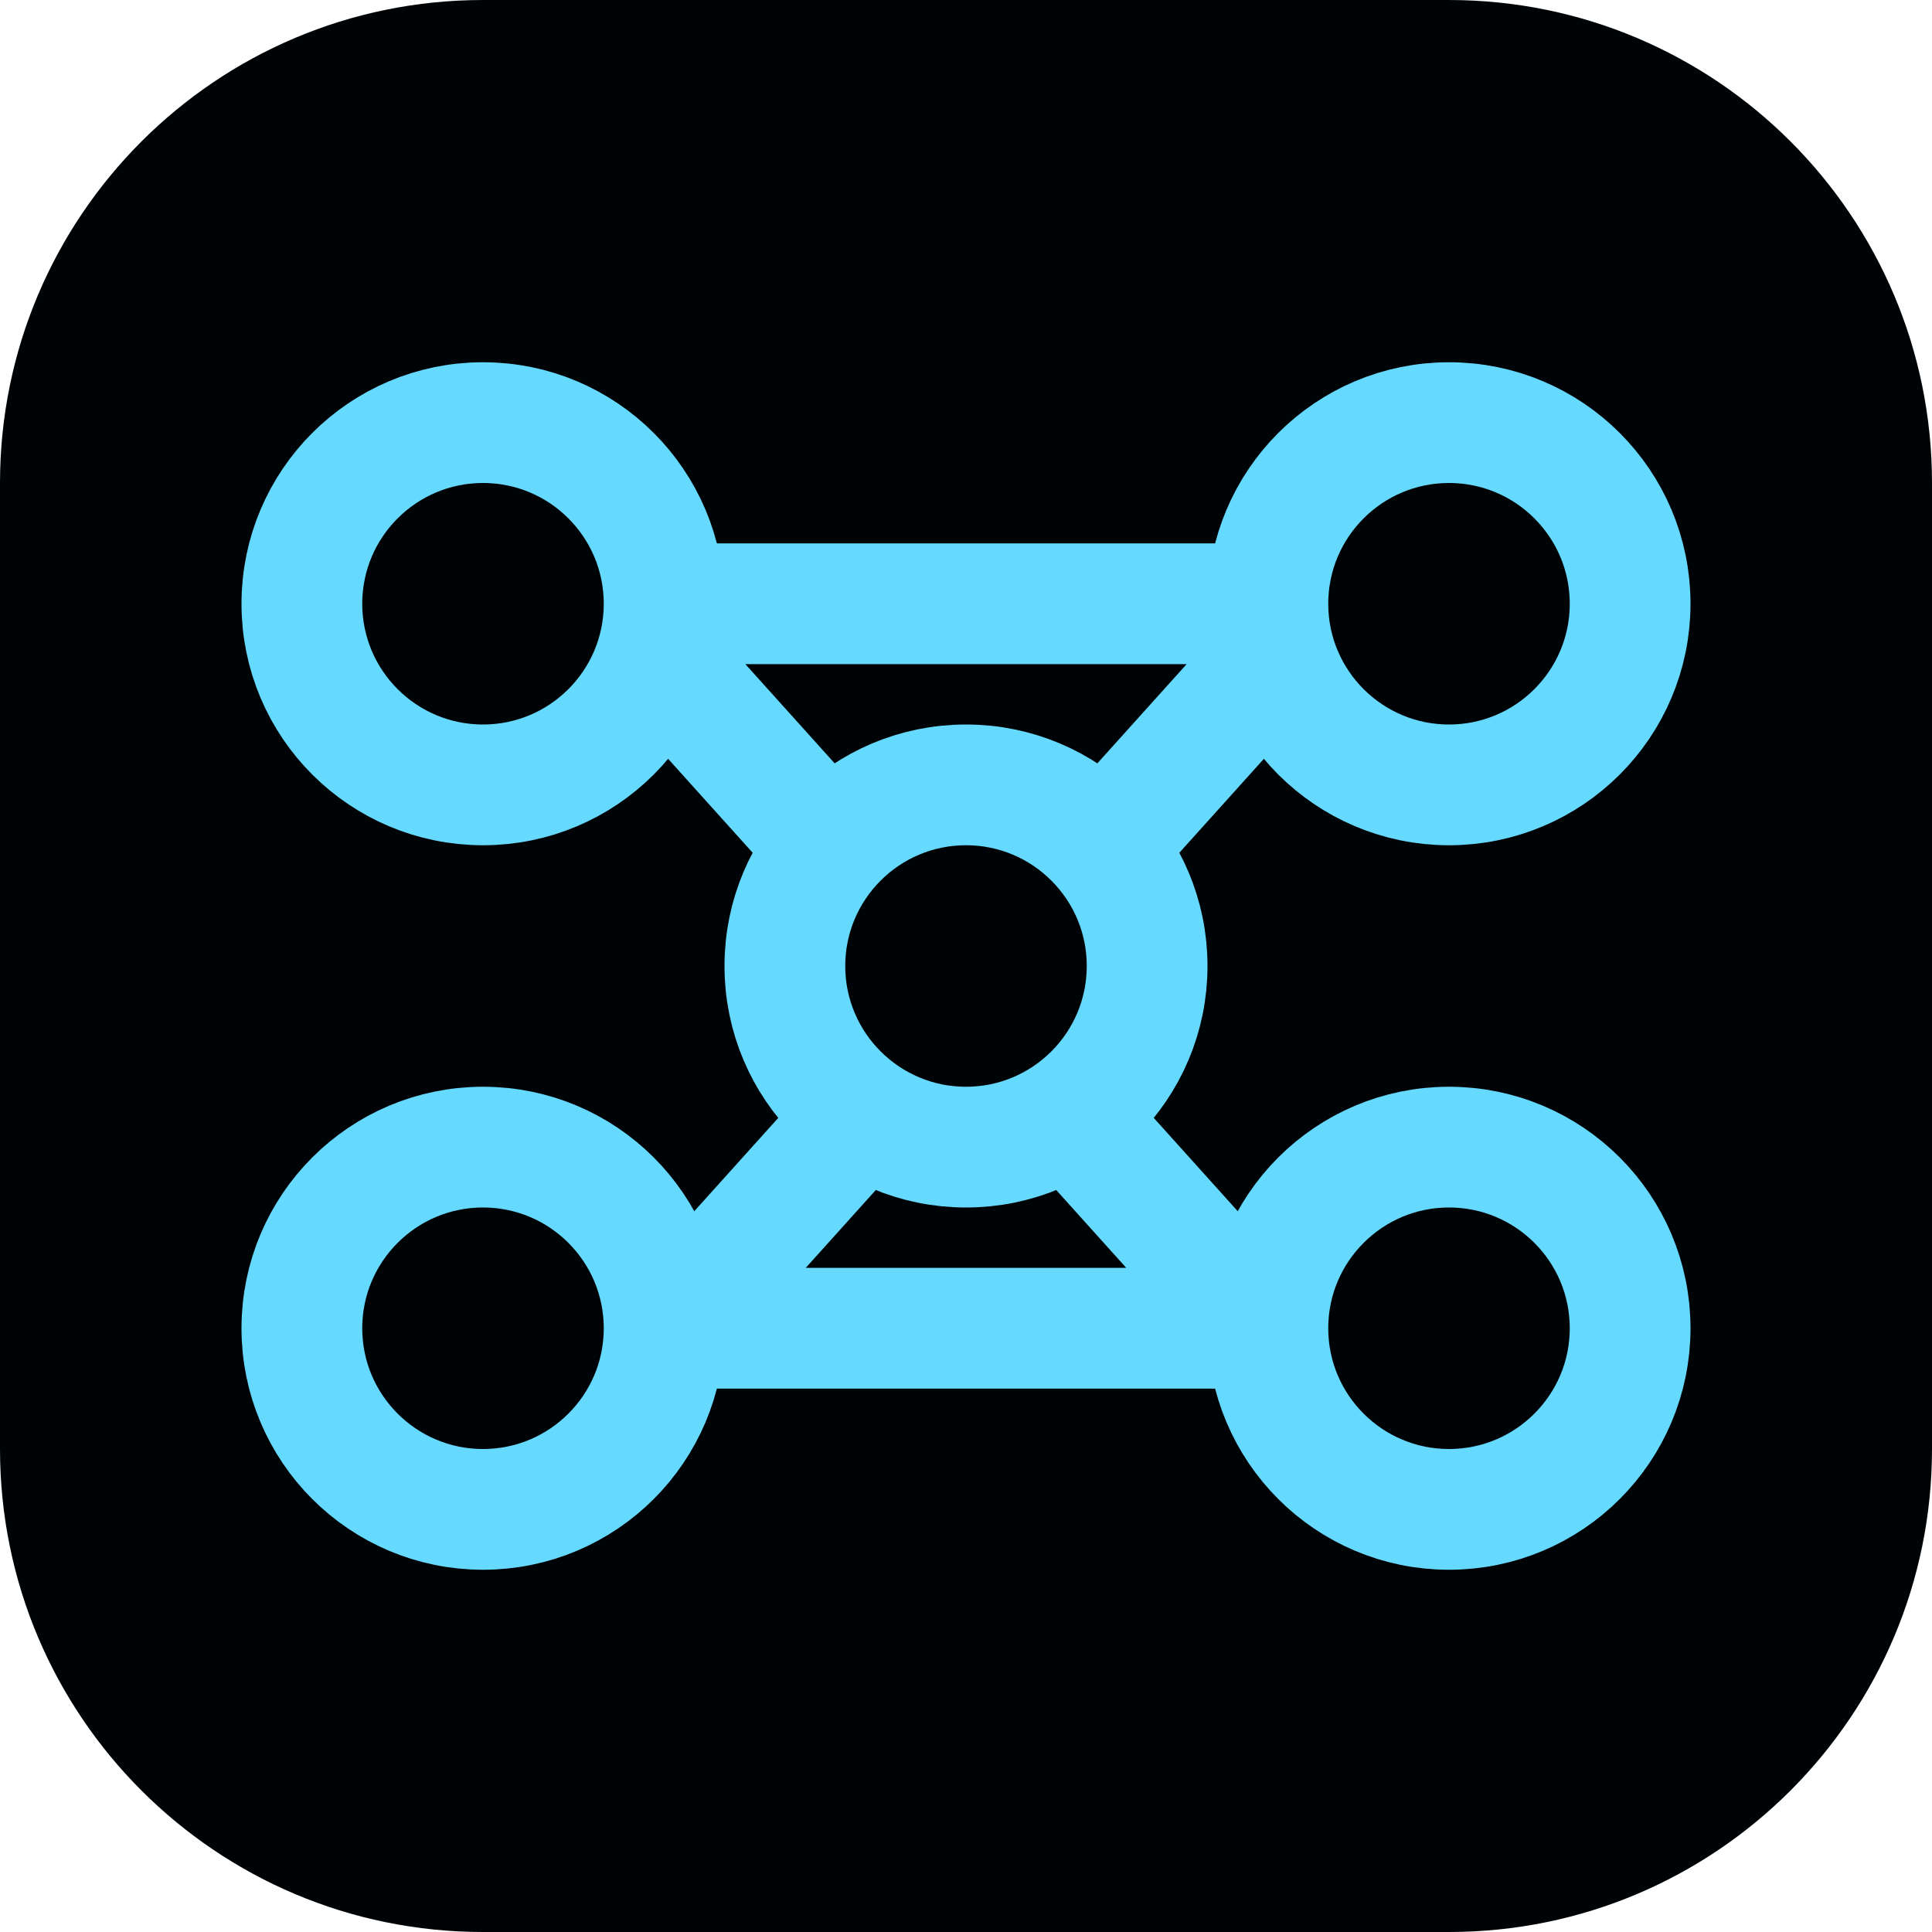
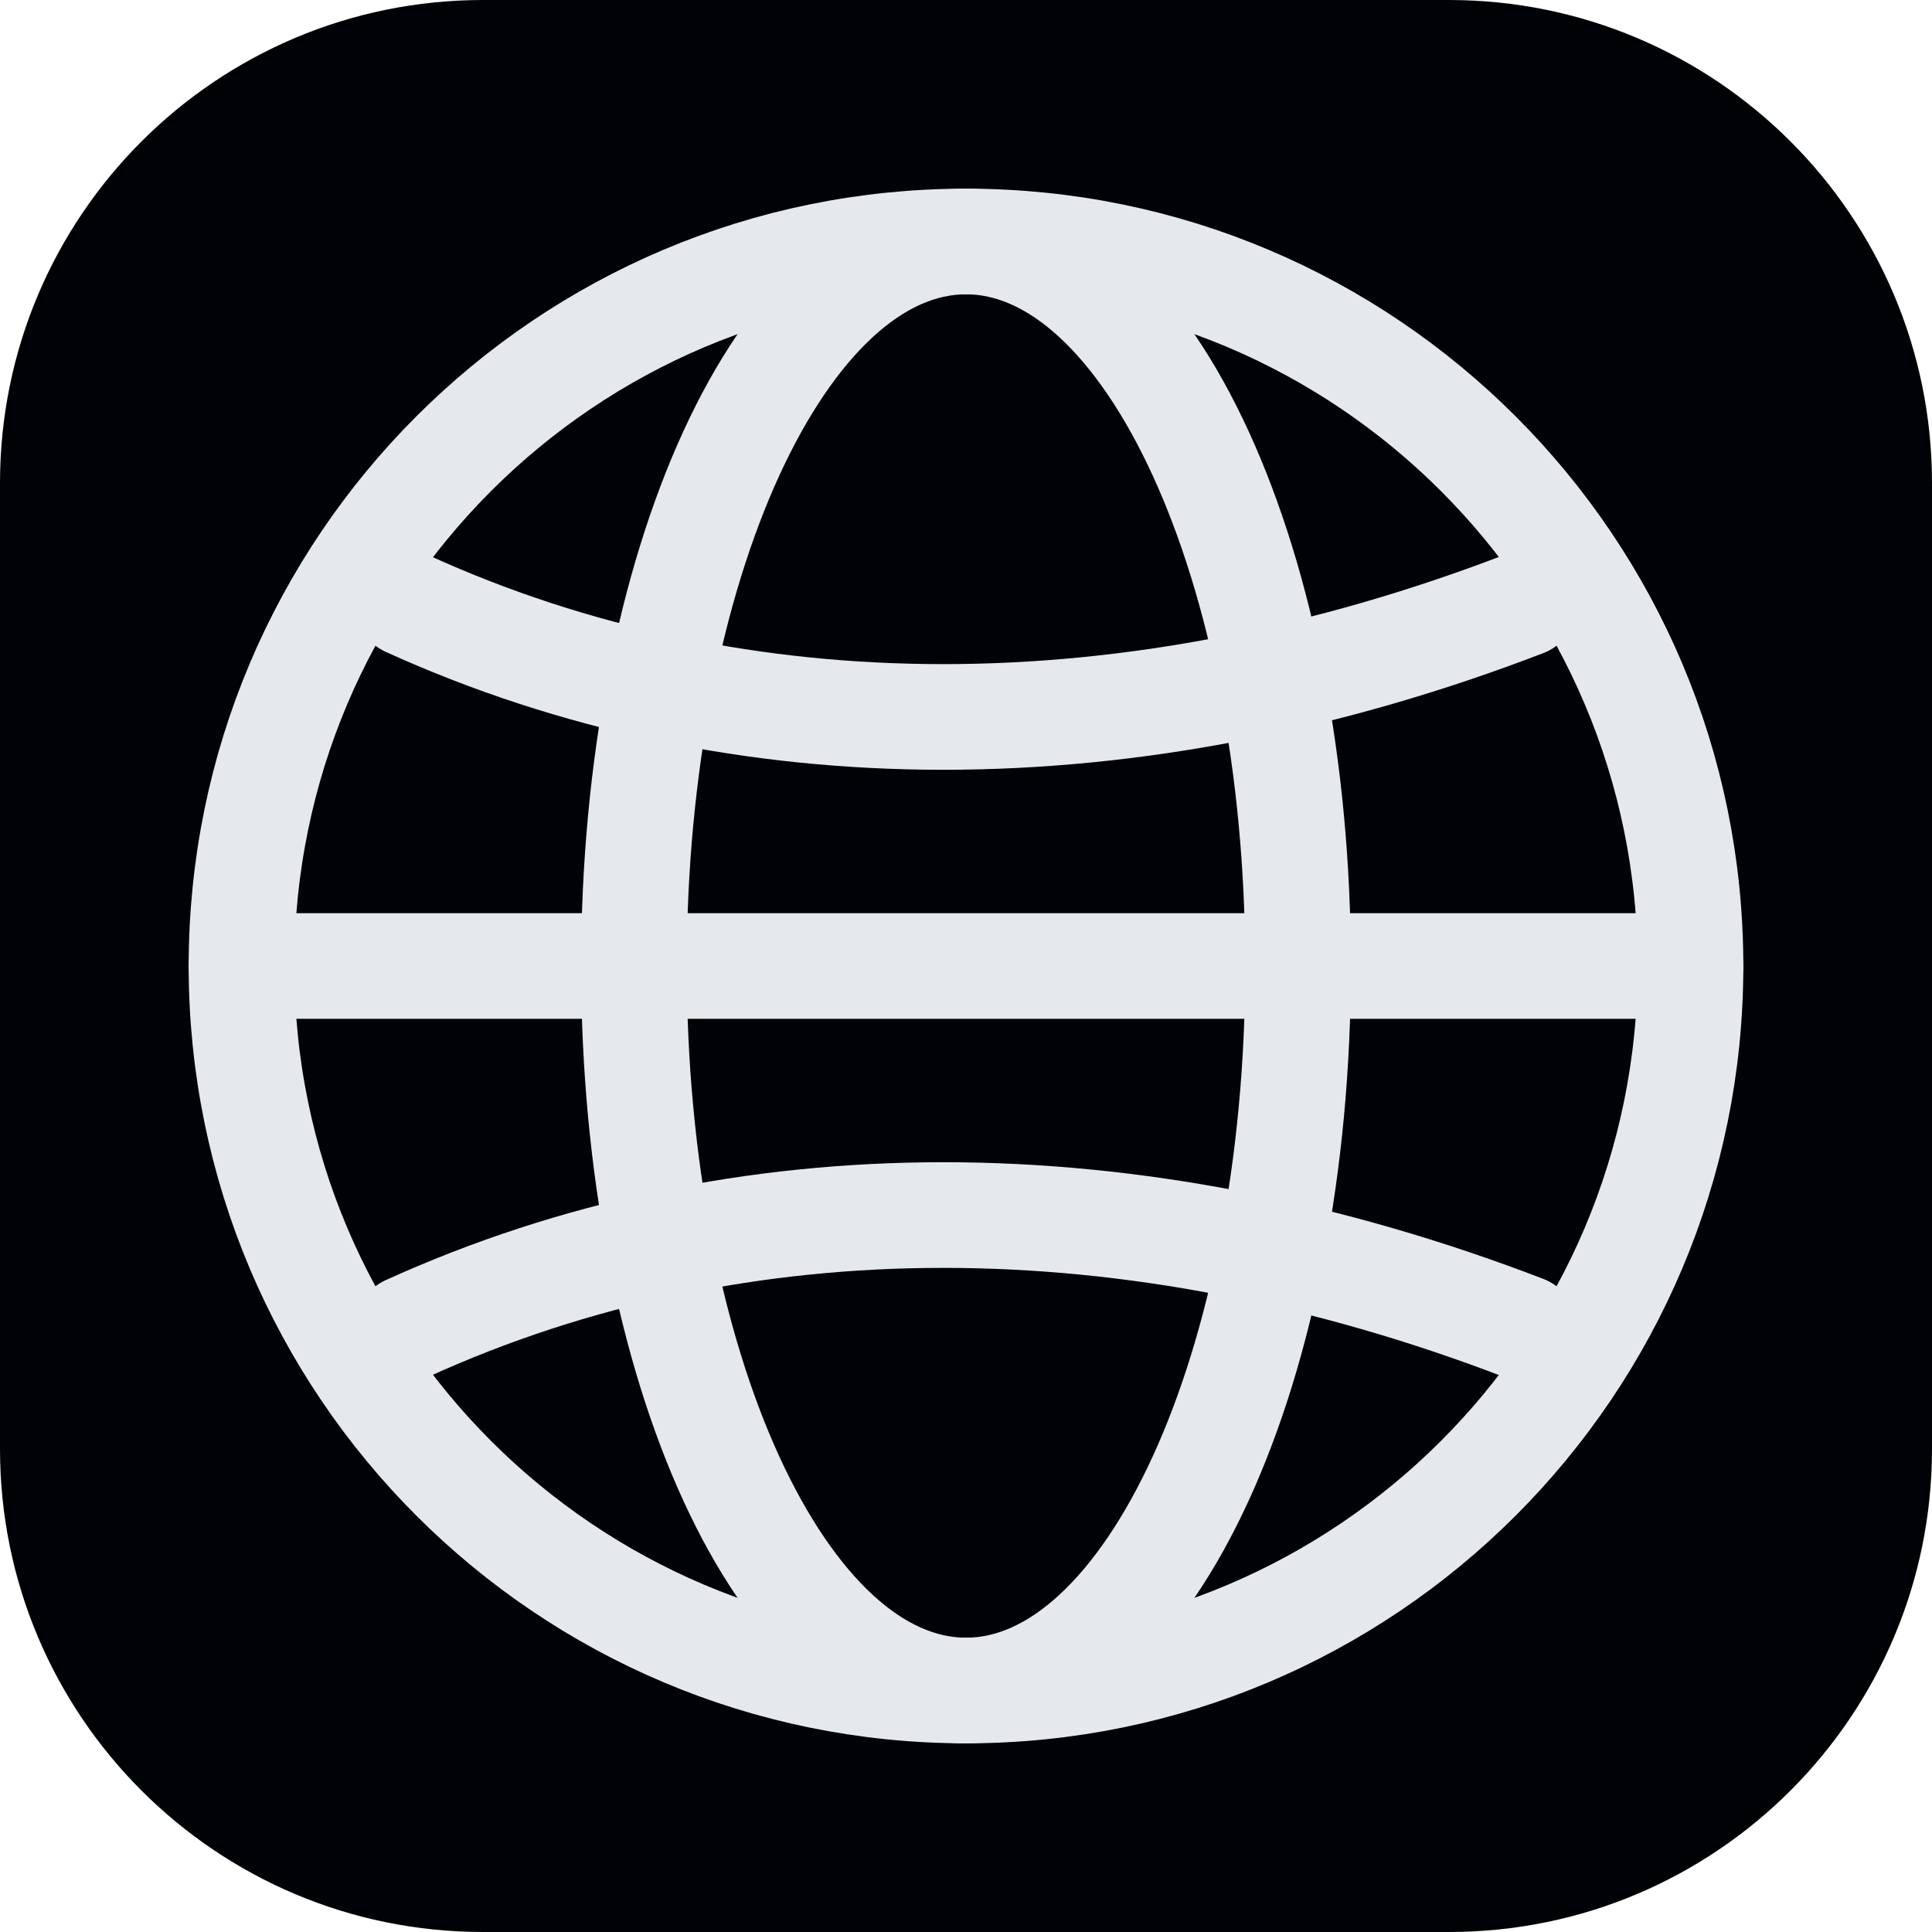
<svg xmlns="http://www.w3.org/2000/svg" viewBox="0 0 64 64">
  <rect width="64" height="64" rx="16" fill="#000305" />
-   <g fill="none" stroke="#66d9ff" stroke-linecap="round" stroke-width="4">
-     <path d="M18 20h28M18 44h28M22 22l18 20M42 22 24 42" />
-   </g>
-   <g fill="#000305" stroke="#66d9ff" stroke-width="4">
-     <circle cx="16" cy="20" r="6" />
-     <circle cx="48" cy="20" r="6" />
-     <circle cx="16" cy="44" r="6" />
-     <circle cx="48" cy="44" r="6" />
-     <circle cx="32" cy="32" r="6" />
+   <g fill="none" stroke="#e5e9ed" stroke-linecap="round" stroke-linejoin="round" stroke-width="3.5">
+     <circle cx="32" cy="32" r="24" />
+     <ellipse cx="32" cy="32" rx="11" ry="24" />
+     <path d="M8 32h48M13.5 20c11 5 24 5 37 0M13.5 44c11-5 24-5 37 0" />
  </g>
</svg>
